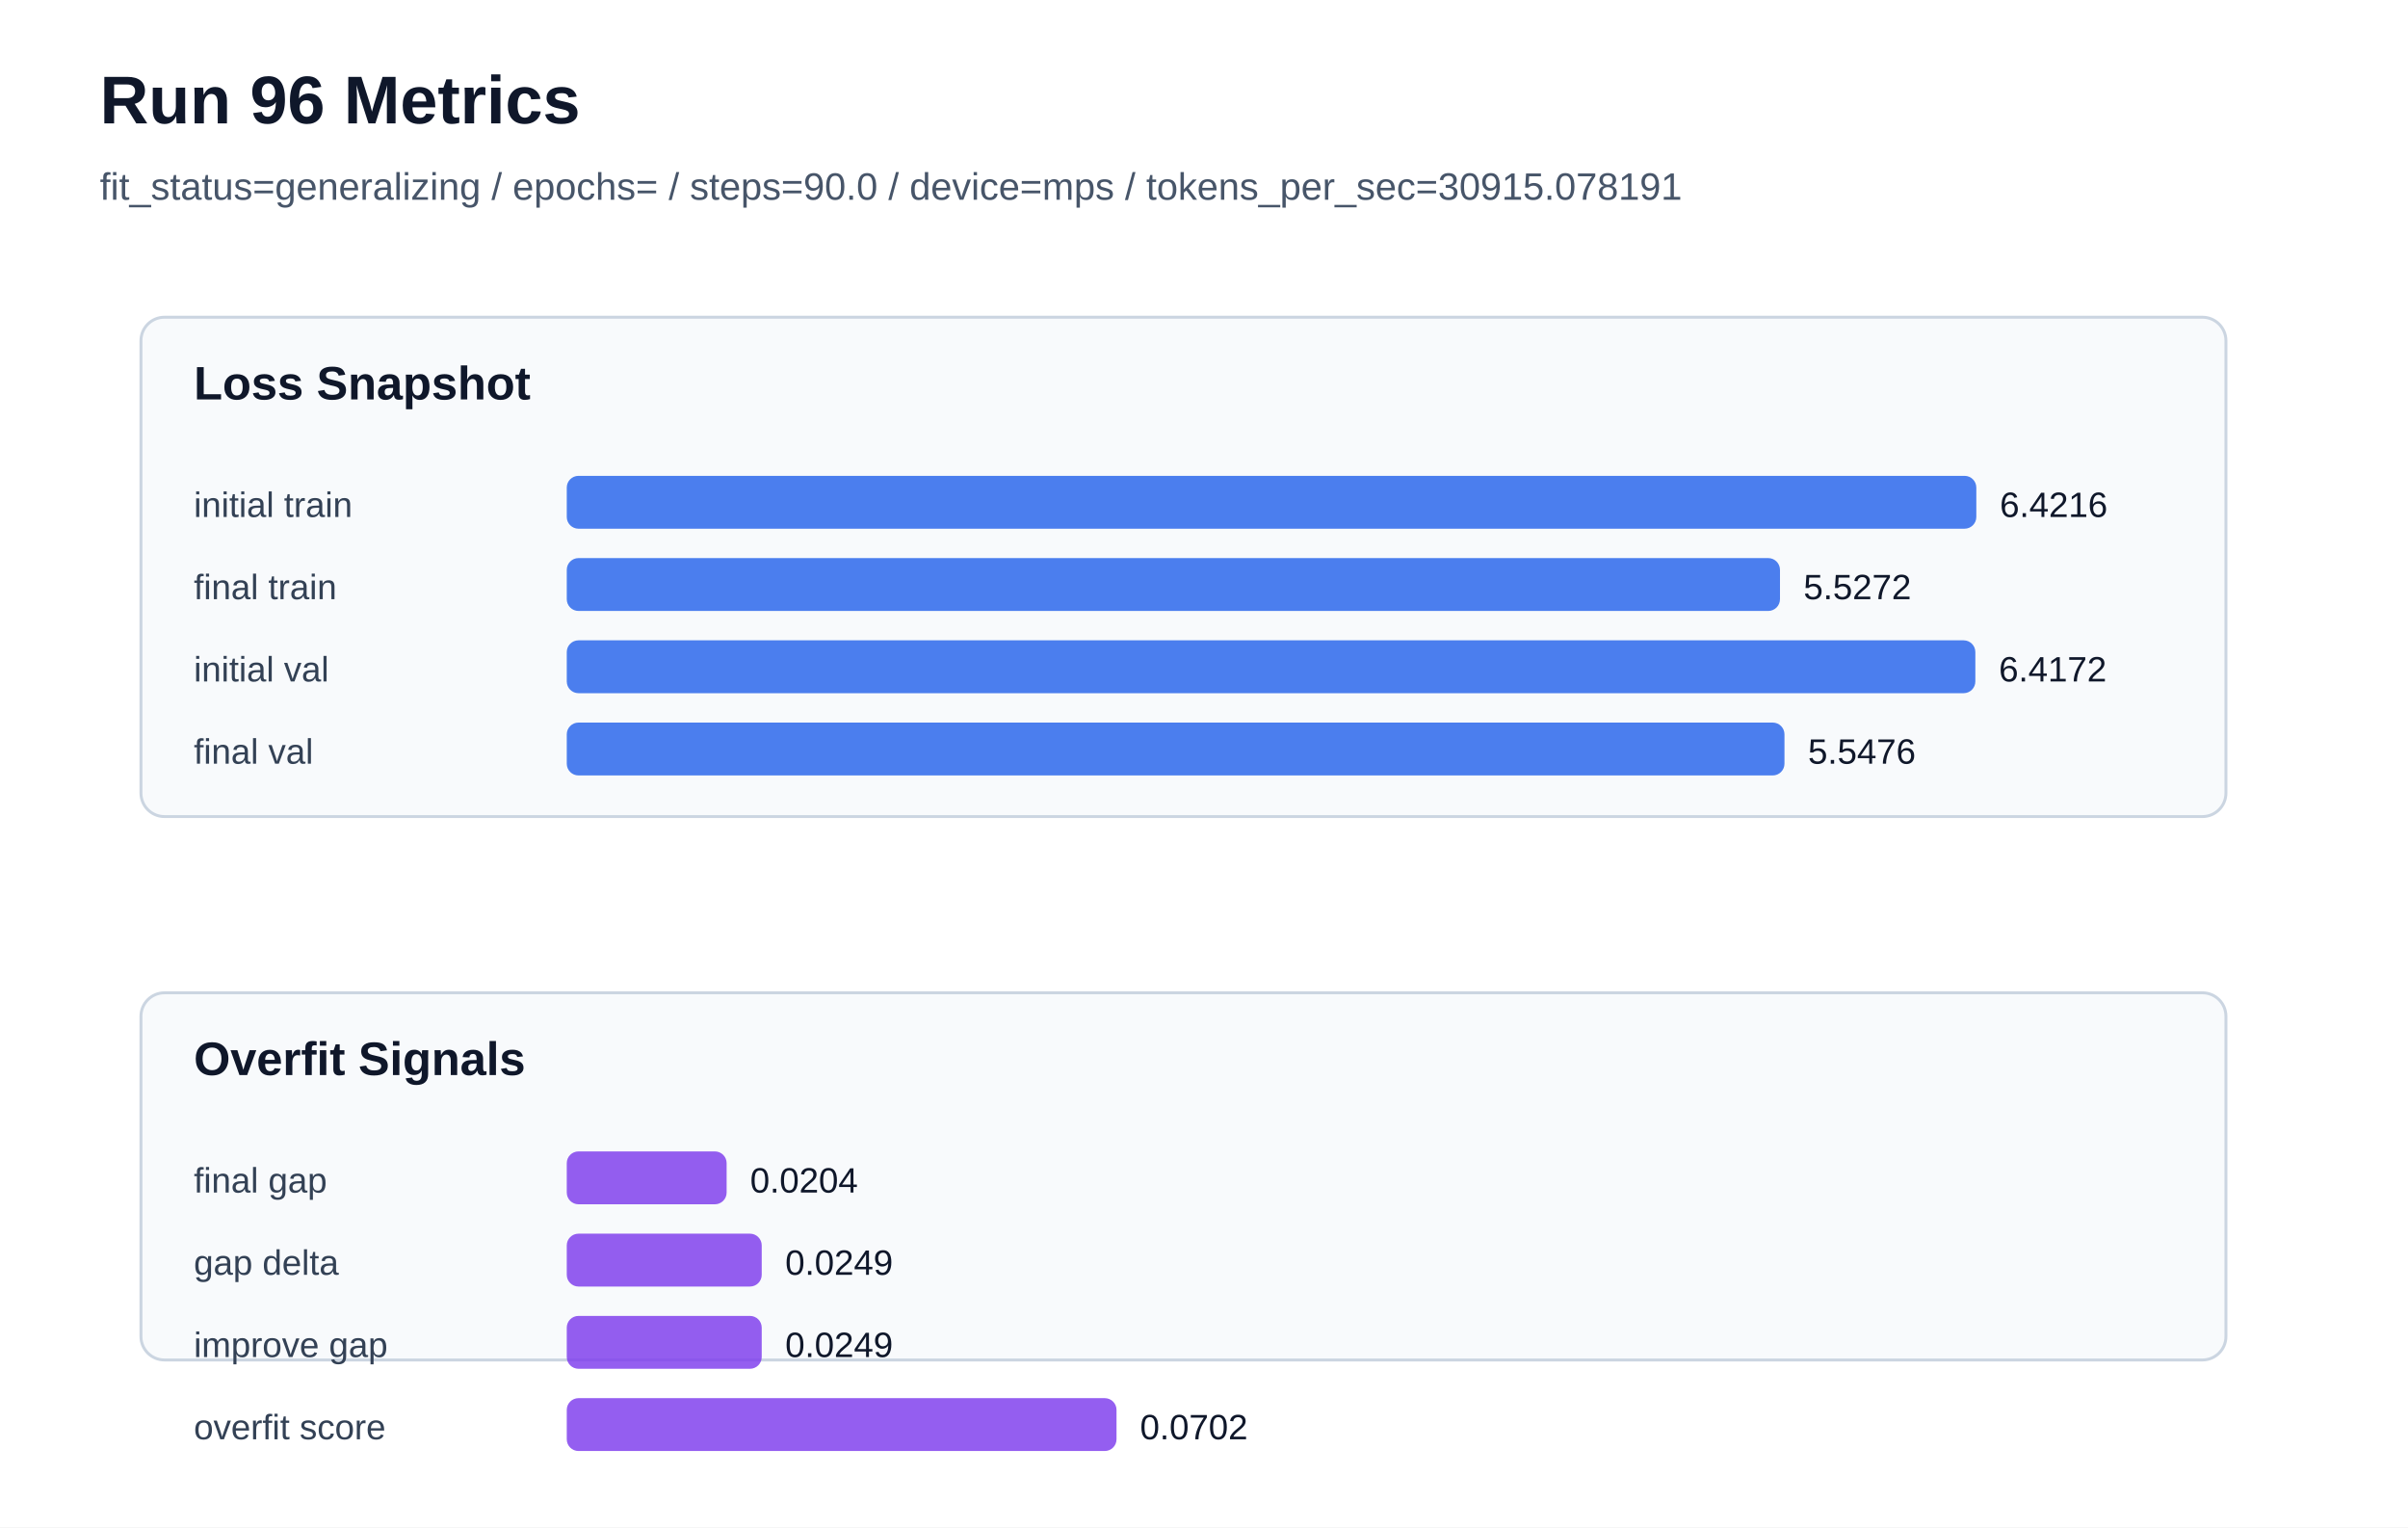
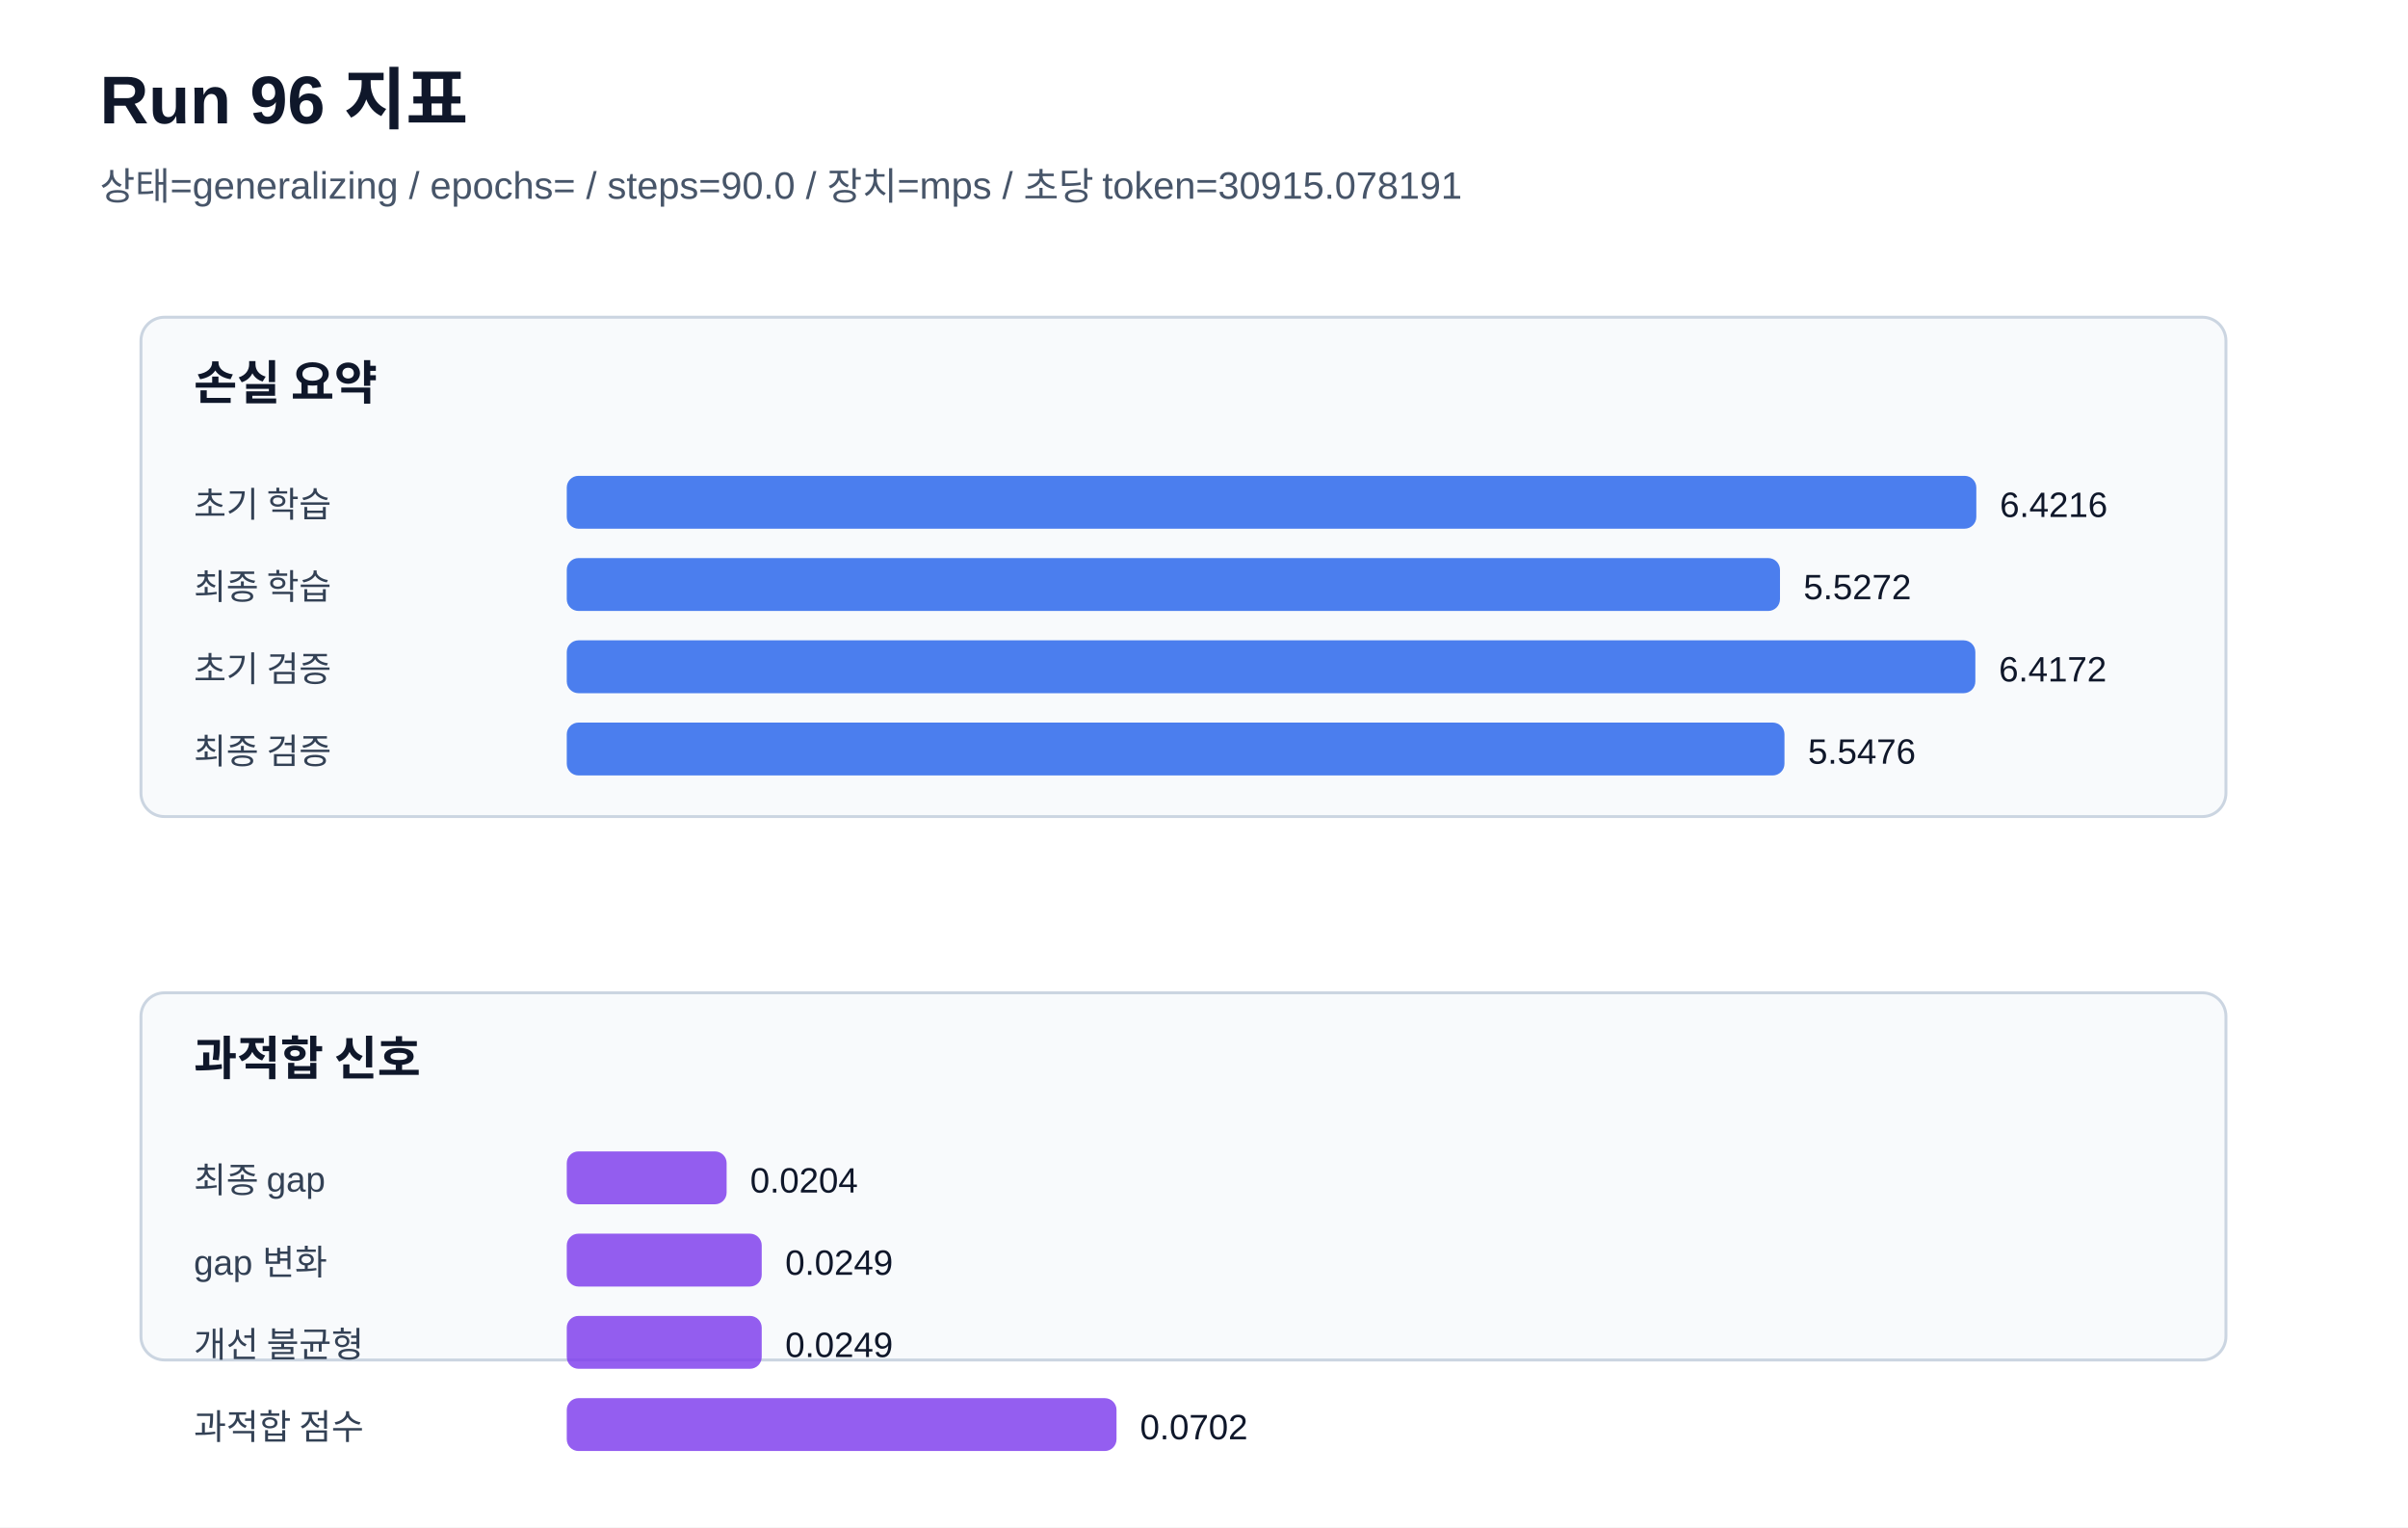
<svg xmlns="http://www.w3.org/2000/svg" width="820" height="520" viewBox="0 0 820 520" role="img">
  <rect width="100%" height="100%" fill="#ffffff" />
-   <text x="34.00" y="42.00" font-family="Arial, sans-serif" font-size="23" font-weight="700" fill="#0f172a">Run 96 Metrics</text>
-   <text x="34.00" y="68.00" font-family="Arial, sans-serif" font-size="13" font-weight="400" fill="#475569">fit_status=generalizing / epochs= / steps=90.0 / device=mps / tokens_per_sec=30915.078191</text>
+   <text x="34.00" y="42.00" font-family="Arial, sans-serif" font-size="23" font-weight="700" fill="#0f172a">Run 96 지표</text>
+   <text x="34.00" y="68.00" font-family="Arial, sans-serif" font-size="13" font-weight="400" fill="#475569">상태=generalizing / epochs= / steps=90.0 / 장치=mps / 초당 token=30915.078191</text>
  <rect x="48" y="108" width="710" height="170" rx="8" fill="#f8fafc" stroke="#cbd5e1" />
-   <text x="66.00" y="136.00" font-family="Arial, sans-serif" font-size="16" font-weight="700" fill="#0f172a">Loss Snapshot</text>
-   <text x="66.00" y="176.00" font-family="Arial, sans-serif" font-size="12" font-weight="400" fill="#334155">initial train</text>
+   <text x="66.00" y="136.00" font-family="Arial, sans-serif" font-size="16" font-weight="700" fill="#0f172a">손실 요약</text>
+   <text x="66.00" y="176.00" font-family="Arial, sans-serif" font-size="12" font-weight="400" fill="#334155">초기 학습</text>
  <rect x="193" y="162" width="480.00" height="18" rx="4" fill="#2563eb" opacity="0.82" />
  <text x="681.00" y="176.00" font-family="Arial, sans-serif" font-size="12" font-weight="400" fill="#0f172a">6.4216</text>
-   <text x="66.00" y="204.00" font-family="Arial, sans-serif" font-size="12" font-weight="400" fill="#334155">final train</text>
+   <text x="66.00" y="204.00" font-family="Arial, sans-serif" font-size="12" font-weight="400" fill="#334155">최종 학습</text>
  <rect x="193" y="190" width="413.14" height="18" rx="4" fill="#2563eb" opacity="0.82" />
  <text x="614.14" y="204.00" font-family="Arial, sans-serif" font-size="12" font-weight="400" fill="#0f172a">5.5272</text>
-   <text x="66.00" y="232.00" font-family="Arial, sans-serif" font-size="12" font-weight="400" fill="#334155">initial val</text>
+   <text x="66.00" y="232.00" font-family="Arial, sans-serif" font-size="12" font-weight="400" fill="#334155">초기 검증</text>
  <rect x="193" y="218" width="479.67" height="18" rx="4" fill="#2563eb" opacity="0.82" />
  <text x="680.67" y="232.00" font-family="Arial, sans-serif" font-size="12" font-weight="400" fill="#0f172a">6.4172</text>
-   <text x="66.00" y="260.00" font-family="Arial, sans-serif" font-size="12" font-weight="400" fill="#334155">final val</text>
+   <text x="66.00" y="260.00" font-family="Arial, sans-serif" font-size="12" font-weight="400" fill="#334155">최종 검증</text>
  <rect x="193" y="246" width="414.67" height="18" rx="4" fill="#2563eb" opacity="0.82" />
  <text x="615.67" y="260.00" font-family="Arial, sans-serif" font-size="12" font-weight="400" fill="#0f172a">5.5476</text>
  <rect x="48" y="338" width="710" height="125" rx="8" fill="#f8fafc" stroke="#cbd5e1" />
-   <text x="66.00" y="366.00" font-family="Arial, sans-serif" font-size="16" font-weight="700" fill="#0f172a">Overfit Signals</text>
-   <text x="66.00" y="406.00" font-family="Arial, sans-serif" font-size="12" font-weight="400" fill="#334155">final gap</text>
+   <text x="66.00" y="366.00" font-family="Arial, sans-serif" font-size="16" font-weight="700" fill="#0f172a">과적합 신호</text>
+   <text x="66.00" y="406.00" font-family="Arial, sans-serif" font-size="12" font-weight="400" fill="#334155">최종 gap</text>
  <rect x="193" y="392" width="54.44" height="18" rx="4" fill="#7c3aed" opacity="0.82" />
  <text x="255.44" y="406.00" font-family="Arial, sans-serif" font-size="12" font-weight="400" fill="#0f172a">0.0204</text>
-   <text x="66.00" y="434.00" font-family="Arial, sans-serif" font-size="12" font-weight="400" fill="#334155">gap delta</text>
+   <text x="66.00" y="434.00" font-family="Arial, sans-serif" font-size="12" font-weight="400" fill="#334155">gap 변화</text>
  <rect x="193" y="420" width="66.39" height="18" rx="4" fill="#7c3aed" opacity="0.82" />
  <text x="267.39" y="434.00" font-family="Arial, sans-serif" font-size="12" font-weight="400" fill="#0f172a">0.0249</text>
-   <text x="66.00" y="462.00" font-family="Arial, sans-serif" font-size="12" font-weight="400" fill="#334155">improve gap</text>
+   <text x="66.00" y="462.00" font-family="Arial, sans-serif" font-size="12" font-weight="400" fill="#334155">개선 불균형</text>
  <rect x="193" y="448" width="66.39" height="18" rx="4" fill="#7c3aed" opacity="0.82" />
  <text x="267.39" y="462.00" font-family="Arial, sans-serif" font-size="12" font-weight="400" fill="#0f172a">0.0249</text>
-   <text x="66.00" y="490.00" font-family="Arial, sans-serif" font-size="12" font-weight="400" fill="#334155">overfit score</text>
+   <text x="66.00" y="490.00" font-family="Arial, sans-serif" font-size="12" font-weight="400" fill="#334155">과적합 점수</text>
  <rect x="193" y="476" width="187.21" height="18" rx="4" fill="#7c3aed" opacity="0.82" />
  <text x="388.21" y="490.00" font-family="Arial, sans-serif" font-size="12" font-weight="400" fill="#0f172a">0.0702</text>
</svg>
